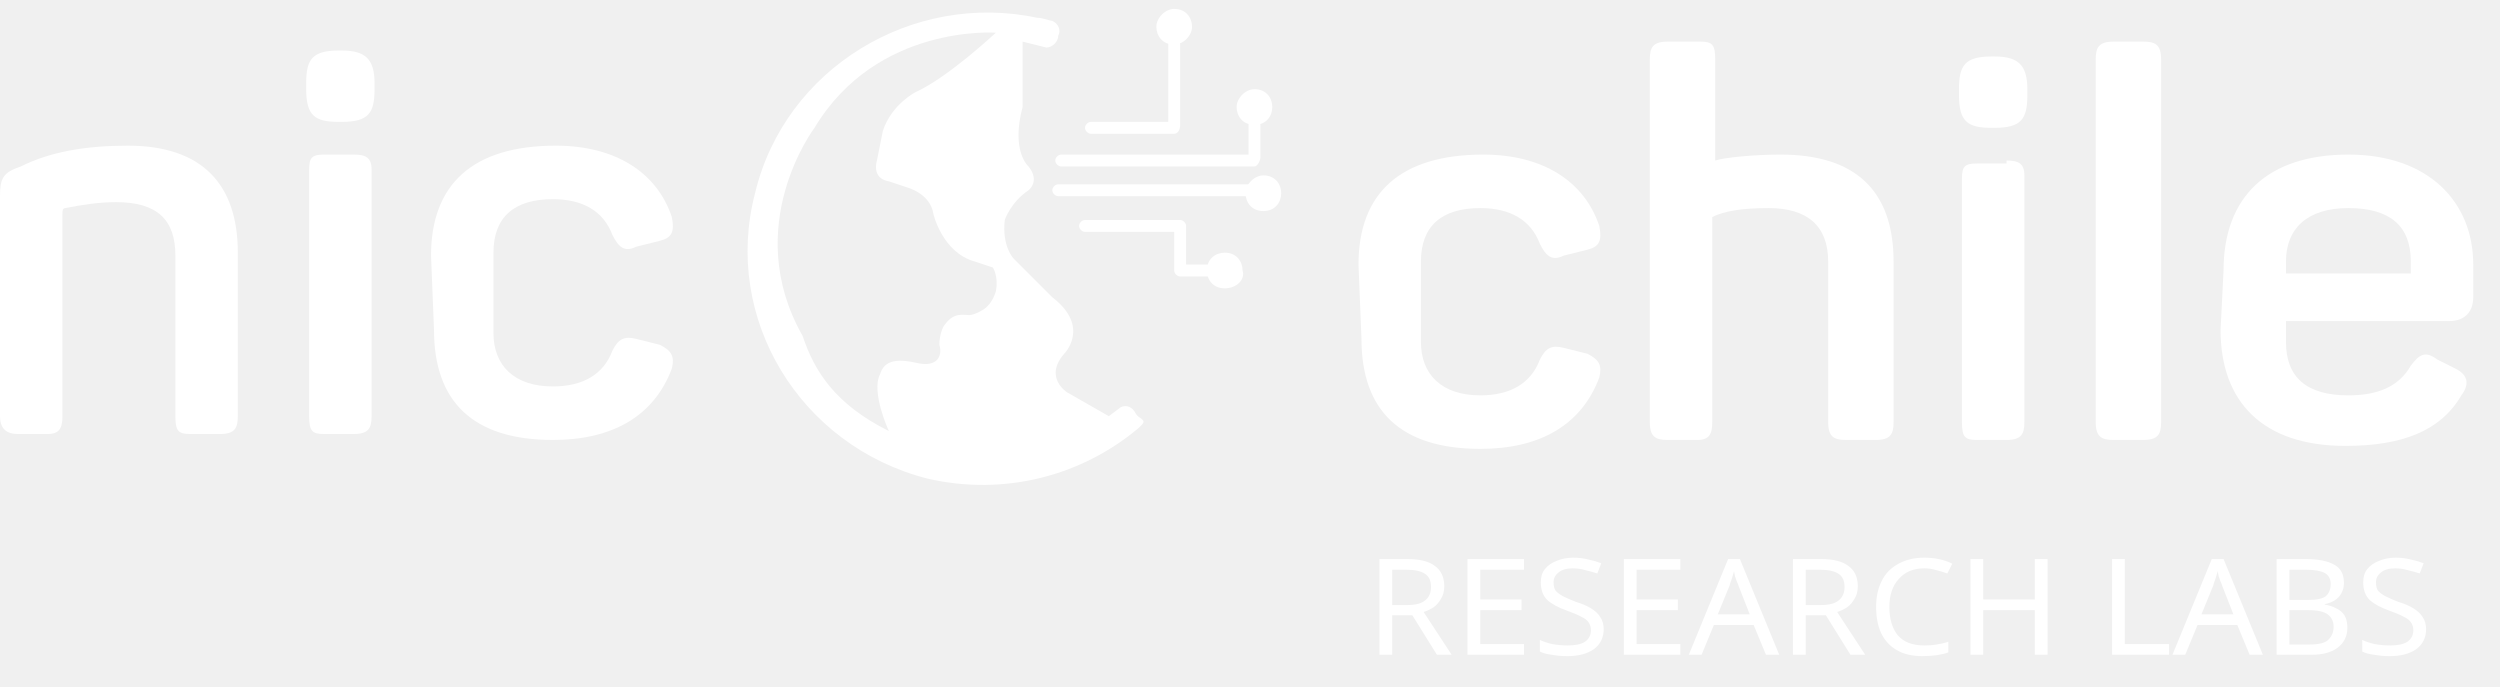
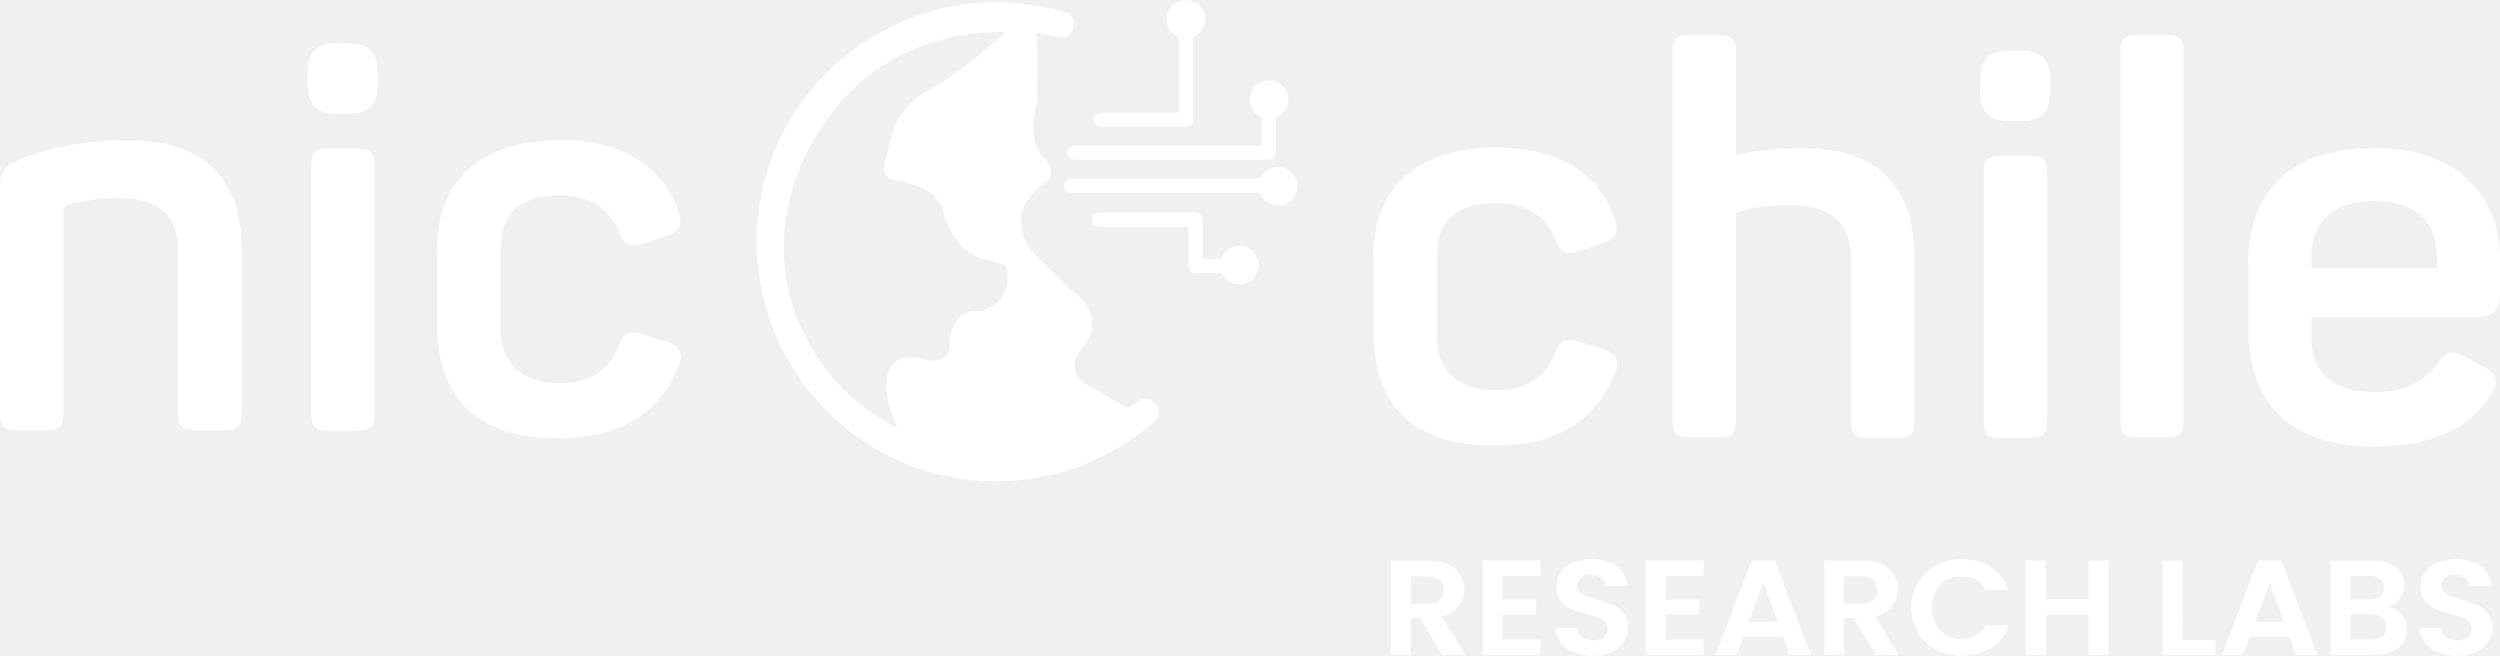
- <svg xmlns="http://www.w3.org/2000/svg" version="1.1" id="Layer_1" x="0px" y="0px" viewBox="0 0 84.1 23.1" style="enable-background:new 0 0 84.1 23.1;" xml:space="preserve">
-   <style type="text/css">
- 	.st0{fill:#FFFFFF;}
- 	.st1{font-family:'Poppins-SemiBold';}
- 	.st2{font-size:4.501px;}
- </style>
-   <g>
-     <text transform="matrix(1.0577 0 0 1 45.9414 22.0254)" class="st0 st1 st2">RESEARCH LABS</text>
-     <g>
-       <g>
-         <path class="st0" d="M45.7,8.9c0-2.4,1.4-3.7,4.2-3.7c2,0,3.4,0.9,3.9,2.4c0.1,0.5,0,0.7-0.4,0.8l-0.8,0.2     c-0.4,0.2-0.6,0-0.8-0.4c-0.3-0.8-1-1.2-2-1.2c-1.3,0-2,0.6-2,1.8v2.7c0,1.1,0.7,1.8,2,1.8c1,0,1.7-0.4,2-1.2     c0.2-0.4,0.4-0.5,0.8-0.4l0.8,0.2c0.4,0.2,0.5,0.4,0.4,0.8c-0.6,1.6-2,2.4-4,2.4c-2.7,0-4-1.3-4-3.7L45.7,8.9L45.7,8.9z" />
-         <path class="st0" d="M57.2,1.4c0.4,0,0.5,0.1,0.5,0.6v3.4C58,5.3,59,5.2,59.9,5.2c2.5,0,3.8,1.2,3.8,3.6v5.4     c0,0.4-0.1,0.6-0.6,0.6h-1c-0.4,0-0.6-0.1-0.6-0.6V8.8c0-1.2-0.7-1.8-2-1.8c-0.9,0-1.5,0.1-1.9,0.3v6.9c0,0.4-0.1,0.6-0.5,0.6h-1     c-0.4,0-0.6-0.1-0.6-0.6V2c0-0.4,0.1-0.6,0.6-0.6L57.2,1.4L57.2,1.4z" />
-         <path class="st0" d="M67.1,1.9c0.8,0,1.1,0.3,1.1,1.1v0.2c0,0.8-0.2,1.1-1.1,1.1H67c-0.8,0-1.1-0.2-1.1-1.1V3     c0-0.8,0.2-1.1,1.1-1.1H67.1z M67.5,5.4c0.4,0,0.6,0.1,0.6,0.5v8.3c0,0.4-0.1,0.6-0.6,0.6h-1c-0.4,0-0.5-0.1-0.5-0.6V6     c0-0.4,0.1-0.5,0.5-0.5H67.5z" />
-         <path class="st0" d="M72.7,14.2c0,0.4-0.1,0.6-0.6,0.6h-1c-0.4,0-0.6-0.1-0.6-0.6V2c0-0.4,0.1-0.6,0.6-0.6h1     c0.4,0,0.6,0.1,0.6,0.6V14.2z" />
-         <path class="st0" d="M74.8,9.1c0-2.5,1.5-3.9,4.2-3.9c2.7,0,4.2,1.6,4.2,3.7V10c0,0.5-0.3,0.8-0.8,0.8h-5.5v0.7     c0,1.2,0.7,1.8,2.1,1.8c1,0,1.7-0.3,2.1-1c0.3-0.4,0.5-0.5,0.9-0.2l0.6,0.3c0.4,0.2,0.5,0.5,0.2,0.9c-0.7,1.2-2,1.7-3.9,1.7     c-2.8,0-4.2-1.5-4.2-3.9L74.8,9.1L74.8,9.1z M81.1,8.8c0-1.2-0.7-1.8-2.1-1.8c-1.4,0-2.1,0.7-2.1,1.8v0.4h4.2L81.1,8.8L81.1,8.8z     " />
-       </g>
-       <g>
-         <path class="st0" d="M4.3,4.9C6.8,4.9,8,6.2,8,8.5V14c0,0.4-0.1,0.6-0.6,0.6h-1c-0.4,0-0.5-0.1-0.5-0.6V8.6c0-1.2-0.6-1.8-2-1.8     c-0.6,0-1.2,0.1-1.7,0.2c-0.1,0-0.1,0.1-0.1,0.2V14c0,0.4-0.1,0.6-0.5,0.6h-1C0.2,14.6,0,14.4,0,14V6.6c0-0.6,0.1-0.8,0.7-1     C1.7,5.1,2.9,4.9,4.3,4.9" />
-         <path class="st0" d="M11.5,1.7c0.8,0,1.1,0.3,1.1,1.1v0.2c0,0.8-0.2,1.1-1.1,1.1h-0.1c-0.8,0-1.1-0.2-1.1-1.1V2.8     c0-0.8,0.2-1.1,1.1-1.1H11.5z M11.9,5.2c0.4,0,0.6,0.1,0.6,0.5V14c0,0.4-0.1,0.6-0.6,0.6h-1c-0.4,0-0.5-0.1-0.5-0.6V5.7     c0-0.4,0.1-0.5,0.5-0.5H11.9z" />
-         <path class="st0" d="M14.5,8.6c0-2.4,1.4-3.7,4.2-3.7c2,0,3.4,0.9,3.9,2.4c0.1,0.5,0,0.7-0.4,0.8l-0.8,0.2     c-0.4,0.2-0.6,0-0.8-0.4c-0.3-0.8-1-1.2-2-1.2c-1.3,0-2,0.6-2,1.8v2.7c0,1.1,0.7,1.8,2,1.8c1,0,1.7-0.4,2-1.2     c0.2-0.4,0.4-0.5,0.8-0.4l0.8,0.2c0.4,0.2,0.5,0.4,0.4,0.8c-0.6,1.6-2,2.4-4,2.4c-2.7,0-4-1.3-4-3.7L14.5,8.6L14.5,8.6z" />
-       </g>
-       <g>
-         <g>
-           <g id="XMLID_285_">
-             <g id="XMLID_286_">
-               <path id="XMLID_287_" class="st0" d="M42.2,4.2c-0.4,0-0.6-0.3-0.6-0.6s0.3-0.6,0.6-0.6c0.4,0,0.6,0.3,0.6,0.6        S42.6,4.2,42.2,4.2z" />
-             </g>
-           </g>
-           <g id="XMLID_281_">
-             <g id="XMLID_282_">
-               <path id="XMLID_283_" class="st0" d="M42.5,7.1c-0.4,0-0.6-0.3-0.6-0.6s0.3-0.6,0.6-0.6c0.4,0,0.6,0.3,0.6,0.6        S42.9,7.1,42.5,7.1z" />
-             </g>
-           </g>
-           <g id="XMLID_279_">
-             <path id="XMLID_280_" class="st0" d="M39.5,4.5h-2.8c-0.1,0-0.2-0.1-0.2-0.2c0-0.1,0.1-0.2,0.2-0.2h2.6V1.5       c0-0.1,0.1-0.2,0.2-0.2c0.1,0,0.2,0.1,0.2,0.2v2.7C39.7,4.4,39.6,4.5,39.5,4.5z" />
-           </g>
-           <g id="XMLID_277_">
-             <path id="XMLID_278_" class="st0" d="M42.2,5.6h-6.5c-0.1,0-0.2-0.1-0.2-0.2c0-0.1,0.1-0.2,0.2-0.2H42V4.2       C42,4.1,42.1,4,42.2,4c0.1,0,0.2,0.1,0.2,0.2v1.1C42.4,5.4,42.3,5.6,42.2,5.6z" />
-           </g>
-           <g id="XMLID_275_">
-             <path id="XMLID_276_" class="st0" d="M42,6.6h-6.4c-0.1,0-0.2-0.1-0.2-0.2c0-0.1,0.1-0.2,0.2-0.2H42c0.1,0,0.2,0.1,0.2,0.2       C42.3,6.5,42.2,6.6,42,6.6z" />
-           </g>
-           <g id="XMLID_273_">
-             <path id="XMLID_274_" class="st0" d="M40.7,9.3h-1c-0.1,0-0.2-0.1-0.2-0.2V7.8h-3c-0.1,0-0.2-0.1-0.2-0.2       c0-0.1,0.1-0.2,0.2-0.2h3.2c0.1,0,0.2,0.1,0.2,0.2v1.3h0.7C40.9,8.9,41,9,41,9.1C41,9.2,40.9,9.3,40.7,9.3z" />
-           </g>
-           <g id="XMLID_269_">
-             <g id="XMLID_270_">
-               <path id="XMLID_271_" class="st0" d="M39.5,1.5c-0.4,0-0.6-0.3-0.6-0.6s0.3-0.6,0.6-0.6c0.4,0,0.6,0.3,0.6,0.6        S39.8,1.5,39.5,1.5z" />
-             </g>
-           </g>
-           <g id="XMLID_265_">
-             <g id="XMLID_266_">
-               <path id="XMLID_267_" class="st0" d="M41.2,9.7c-0.4,0-0.6-0.3-0.6-0.6c0-0.4,0.3-0.6,0.6-0.6c0.4,0,0.6,0.3,0.6,0.6        C41.9,9.4,41.6,9.7,41.2,9.7z" />
-             </g>
-           </g>
-         </g>
-         <path class="st0" d="M38.4,14.3c0,0-0.1,0.1-0.1,0.1c-1.9,1.6-4.5,2.3-7.1,1.7c-4.3-1.1-6.9-5.4-5.8-9.6c1-4.2,5.3-6.8,9.5-5.9     c0.2,0,0.4,0.1,0.5,0.1c0.2,0.1,0.3,0.3,0.2,0.5c0,0.2-0.2,0.4-0.4,0.4l-0.8-0.2c0,1.7,0,2.2,0,2.2c-0.4,1.5,0.2,2,0.2,2     c0.4,0.5,0,0.8,0,0.8c-0.6,0.4-0.8,1-0.8,1c-0.1,0.9,0.3,1.3,0.3,1.3l1.3,1.3c1.3,1,0.4,1.9,0.4,1.9c-0.7,0.8,0.1,1.3,0.1,1.3     l1.4,0.8l0.4-0.3c0.2-0.1,0.4,0,0.5,0.2S38.6,14.1,38.4,14.3z M29.9,14.5c0,0-0.6-1.3-0.3-1.9c0.1-0.3,0.3-0.6,1.2-0.4     c0.8,0.2,0.9-0.3,0.8-0.6c0-0.3,0.1-0.6,0.2-0.7c0.3-0.4,0.6-0.3,0.8-0.3c0.2,0,0.5-0.2,0.5-0.2c0.3-0.2,0.4-0.6,0.4-0.6     C33.6,9.3,33.4,9,33.4,9l-0.6-0.2c-1.1-0.3-1.4-1.6-1.4-1.6c-0.1-0.7-0.9-0.9-0.9-0.9s0,0-0.6-0.2c-0.6-0.1-0.4-0.7-0.4-0.7     l0.2-1c0.3-0.9,1.1-1.3,1.1-1.3c1.1-0.5,2.7-2,2.7-2s-4-0.3-6.1,3.2c0,0-2.5,3.3-0.4,7C27.4,12.5,28.1,13.6,29.9,14.5z" />
-       </g>
-     </g>
-   </g>
+ <svg xmlns="http://www.w3.org/2000/svg" id="Capa_1" data-name="Capa 1" viewBox="0 0 1297 340.3">
+   <defs>
+     <style>.cls-1{fill:#fff;}</style>
+   </defs>
+   <path class="cls-1" d="M786.24,569.13,774.81,550h-4.9v19.09h-10.4v-49H779a23.75,23.75,0,0,1,10.25,2,14.5,14.5,0,0,1,6.35,5.4,14.56,14.56,0,0,1-.86,16.36,15.35,15.35,0,0,1-8.83,5.36l12.4,19.87Zm-16.33-26.46h8.68c2.82,0,4.93-.64,6.31-1.93a7,7,0,0,0,2.08-5.37,6.64,6.64,0,0,0-2.08-5.23c-1.38-1.24-3.49-1.86-6.31-1.86h-8.68Z" transform="translate(-38 -229.32)" />
+   <path class="cls-1" d="M817.49,528.07v12.28h17.45v7.79H817.49v13h19.68v8H807.1V520.07h30.07v8Z" transform="translate(-38 -229.32)" />
+   <path class="cls-1" d="M854.72,567.87a15.93,15.93,0,0,1-6.86-5.06,12.76,12.76,0,0,1-2.6-7.79h11.13a6.65,6.65,0,0,0,2.27,4.77,8.31,8.31,0,0,0,5.6,1.76A9,9,0,0,0,870,559.9a5.27,5.27,0,0,0,2.08-4.32,4.85,4.85,0,0,0-1.41-3.58,10.07,10.07,0,0,0-3.53-2.21Q865,549,861.29,548a64.35,64.35,0,0,1-8.2-2.77,14.24,14.24,0,0,1-5.42-4.14,11.35,11.35,0,0,1-2.26-7.4,12.71,12.71,0,0,1,2.3-7.59,14.48,14.48,0,0,1,6.46-5,24.8,24.8,0,0,1,9.5-1.71q8,0,13,3.68a13.45,13.45,0,0,1,5.53,10.28H870.8a5.54,5.54,0,0,0-2.27-4.17,8.86,8.86,0,0,0-5.6-1.65,7.54,7.54,0,0,0-4.87,1.47,5.21,5.21,0,0,0-1.82,4.28,4.31,4.31,0,0,0,1.38,3.27,10.59,10.59,0,0,0,3.41,2.1q2,.81,5.76,1.86a63.07,63.07,0,0,1,8.24,2.81,14.67,14.67,0,0,1,5.49,4.21,11.22,11.22,0,0,1,2.3,7.37,13.35,13.35,0,0,1-2.15,7.3,14.92,14.92,0,0,1-6.31,5.37,22.47,22.47,0,0,1-9.88,2A26.07,26.07,0,0,1,854.72,567.87Z" transform="translate(-38 -229.32)" />
+   <path class="cls-1" d="M902.2,528.07v12.28h17.44v7.79H902.2v13h19.67v8H891.81V520.07h30.06v8Z" transform="translate(-38 -229.32)" />
+   <path class="cls-1" d="M963.07,559.79H942.43L939,569.13H928.11l18.63-49.06h12.1l18.64,49.06h-11Zm-2.82-7.86-7.49-20.49-7.5,20.49Z" transform="translate(-38 -229.32)" />
+   <path class="cls-1" d="M1011.18,569.13,999.75,550h-4.9v19.09H984.46v-49h19.44a23.75,23.75,0,0,1,10.25,2,14.41,14.41,0,0,1,6.34,5.4,14.53,14.53,0,0,1-.85,16.36,15.35,15.35,0,0,1-8.83,5.36l12.4,19.87Zm-16.33-26.46h8.68c2.82,0,4.93-.64,6.31-1.93a7,7,0,0,0,2.08-5.37,6.64,6.64,0,0,0-2.08-5.23c-1.38-1.24-3.49-1.86-6.31-1.86h-8.68Z" transform="translate(-38 -229.32)" />
+   <path class="cls-1" d="M1033,531.61a24,24,0,0,1,9.43-8.91,28,28,0,0,1,13.4-3.19,27.46,27.46,0,0,1,15.22,4.21,22.19,22.19,0,0,1,9.13,11.65h-12a11.86,11.86,0,0,0-5-5.26,15.33,15.33,0,0,0-7.47-1.76,16.05,16.05,0,0,0-8,2,14,14,0,0,0-5.5,5.65,19.61,19.61,0,0,0,0,17.09,13.88,13.88,0,0,0,5.5,5.68,16,16,0,0,0,8,2,15.23,15.23,0,0,0,7.47-1.79,12.17,12.17,0,0,0,5-5.3h12a22.06,22.06,0,0,1-9.1,11.69,27.6,27.6,0,0,1-15.25,4.17,28,28,0,0,1-13.4-3.19,24.07,24.07,0,0,1-9.43-8.88,26,26,0,0,1,0-25.87Z" transform="translate(-38 -229.32)" />
+   <path class="cls-1" d="M1132,520.14v49h-10.4V548.28h-22.19v20.85h-10.39v-49h10.39v20.14h22.19V520.14Z" transform="translate(-38 -229.32)" />
+   <path class="cls-1" d="M1170.34,561.34h17.08v7.79H1160v-49h10.39Z" transform="translate(-38 -229.32)" />
+   <path class="cls-1" d="M1225.8,559.79h-20.64l-3.41,9.34h-10.91l18.63-49.06h12.1l18.64,49.06h-11Zm-2.82-7.86-7.49-20.49-7.5,20.49Z" transform="translate(-38 -229.32)" />
+   <path class="cls-1" d="M1283.78,548.14a11.7,11.7,0,0,1,2.83,7.72,12,12,0,0,1-2,6.92,13.49,13.49,0,0,1-5.9,4.67,22.79,22.79,0,0,1-9.13,1.68h-22.35v-49h21.38a23.24,23.24,0,0,1,9.1,1.61,12.81,12.81,0,0,1,5.79,4.49,11.33,11.33,0,0,1,2,6.53,10.76,10.76,0,0,1-2.42,7.16,13,13,0,0,1-6.42,4.07A11.77,11.77,0,0,1,1283.78,548.14Zm-26.2-7.79h9.5a9,9,0,0,0,5.71-1.58,5.41,5.41,0,0,0,2-4.53,5.52,5.52,0,0,0-2-4.56,8.93,8.93,0,0,0-5.71-1.61h-9.5Zm16.36,19.09a5.72,5.72,0,0,0,2.12-4.77,6,6,0,0,0-2.23-4.95,9.34,9.34,0,0,0-6-1.79h-10.24v13.2H1268A9.19,9.19,0,0,0,1273.94,559.44Z" transform="translate(-38 -229.32)" />
+   <path class="cls-1" d="M1303,567.87a15.93,15.93,0,0,1-6.86-5.06,12.76,12.76,0,0,1-2.6-7.79h11.13a6.65,6.65,0,0,0,2.27,4.77,8.31,8.31,0,0,0,5.6,1.76,9,9,0,0,0,5.72-1.65,5.24,5.24,0,0,0,2.08-4.32A4.85,4.85,0,0,0,1319,552a10.07,10.07,0,0,0-3.53-2.21q-2.12-.79-5.83-1.79a64.35,64.35,0,0,1-8.2-2.77,14.24,14.24,0,0,1-5.42-4.14,11.35,11.35,0,0,1-2.26-7.4,12.71,12.71,0,0,1,2.3-7.59,14.48,14.48,0,0,1,6.46-5,24.76,24.76,0,0,1,9.5-1.71q8,0,13,3.68a13.45,13.45,0,0,1,5.53,10.28h-11.44a5.47,5.47,0,0,0-2.26-4.17,8.86,8.86,0,0,0-5.6-1.65,7.52,7.52,0,0,0-4.87,1.47,5.2,5.2,0,0,0-1.81,4.28,4.3,4.3,0,0,0,1.37,3.27,10.64,10.64,0,0,0,3.42,2.1q2,.81,5.75,1.86a63.07,63.07,0,0,1,8.24,2.81,14.67,14.67,0,0,1,5.49,4.21,11.22,11.22,0,0,1,2.3,7.37,13.27,13.27,0,0,1-2.15,7.3,14.92,14.92,0,0,1-6.31,5.37,22.49,22.49,0,0,1-9.87,2A26.08,26.08,0,0,1,1303,567.87Z" transform="translate(-38 -229.32)" />
+   <path class="cls-1" d="M750.41,363.8c0-37,21.67-57.95,65-57.95,31.9,0,52.84,14.61,60.38,37,2.19,7.06.49,10.23-6.08,12.66l-12.42,3.9c-6.82,2.43-10,.73-12.42-5.84-4.87-12.67-15.34-19-30.68-19-20.69,0-30.67,9.26-30.67,27.76V404c0,17.77,10.71,27.75,30.67,27.75,15.59,0,26.06-6.57,30.68-19.48,2.44-6.81,5.6-7.79,12.42-5.6L870,410.31c6.57,2.43,8.52,6.81,5.84,12.66-10,25.07-30.68,37.49-62.81,37.49-41.88,0-62.33-20.94-62.33-57.95V363.8Z" transform="translate(-38 -229.32)" />
+   <path class="cls-1" d="M930.1,247.66c6.57,0,8.52,2.19,8.52,8.77V310c3.17-1.46,19-3.89,33.84-3.89,39.2,0,58.68,19,58.68,56.73v85c0,6.57-2.19,8.77-8.76,8.77H1007c-6.58,0-8.77-2.2-8.77-8.77V363.56c0-18.26-10.22-27.76-30.68-27.76-13.87,0-23.37,1.46-29,4.14V447.56c0,6.57-2,8.76-8.52,8.76H914.52c-6.58,0-8.77-2.19-8.77-8.76V256.18c0-6.57,2.19-8.76,8.77-8.76H930.1Z" transform="translate(-38 -229.32)" />
+   <path class="cls-1" d="M1084.46,255.45c13.15,0,17.29,4.14,17.29,17.05v2.43c0,13.15-3.9,17.29-17.29,17.29h-2c-12.66,0-17.28-3.9-17.28-17.29V272.5c0-12.66,3.89-17.05,17.28-17.05Zm6.82,54.79c6.57,0,8.77,1.94,8.77,8.52v129c0,6.57-2.2,8.77-8.77,8.77H1075.7c-6.58,0-8.52-2.2-8.52-8.77v-129c0-6.58,1.94-8.52,8.52-8.52Z" transform="translate(-38 -229.32)" />
+   <path class="cls-1" d="M1170.9,447.56c0,6.57-2.19,8.76-8.77,8.76h-15.34c-6.81,0-8.76-2.19-8.76-8.76V256.18c0-6.57,2-8.76,8.76-8.76h15.34c6.58,0,8.77,2.19,8.77,8.76Z" transform="translate(-38 -229.32)" />
+   <path class="cls-1" d="M1204.25,367c0-39.45,22.89-60.87,65.5-60.87,42.85,0,65.25,24.35,65.25,58.43v17.29c0,8.28-4.14,12.17-12.66,12.17h-85.22v10.47c0,18.26,11.69,28.25,32.14,28.25,15.83,0,26.78-5.12,33.36-14.86,4.62-6.57,7.55-7.06,14.36-3.41l10,5.36c6.57,3.17,7.54,7.55,3.4,14.12-10.95,18-31.4,27-60.87,27-44.06,0-65-23.37-65-60.38V367Zm97.88-4.63c0-18.26-11-28.73-32.38-28.73-21.18,0-32.63,10.47-32.63,28.73v6.09h65.25v-6.09Z" transform="translate(-38 -229.32)" />
+   <path class="cls-1" d="M104.71,302.08c39.45,0,58.68,20.21,58.68,56.73v85c0,6.58-2.19,8.77-8.76,8.77H139c-6.57,0-8.52-2.19-8.52-8.77v-84c0-18.5-10-27.75-30.68-27.75a103.35,103.35,0,0,0-27,3.65,2.67,2.67,0,0,0-1.95,2.92V443.78c0,6.58-2,8.77-8.52,8.77H46.77c-6.34,0-8.77-2.19-8.77-8.77V327.89c0-9,2-12.42,11-16.07,16.31-6.57,34.57-9.74,55.75-9.74" transform="translate(-38 -229.32)" />
+   <path class="cls-1" d="M216.71,251.68c13.15,0,17.29,4.14,17.29,17v2.44c0,13.15-3.9,17.29-17.29,17.29h-2c-12.66,0-17.28-3.9-17.28-17.29v-2.44c0-12.66,3.89-17,17.28-17Zm6.82,54.78c6.57,0,8.76,2,8.76,8.52V444c0,6.57-2.19,8.76-8.76,8.76H208c-6.58,0-8.52-2.19-8.52-8.76V315c0-6.57,1.94-8.52,8.52-8.52Z" transform="translate(-38 -229.32)" />
+   <path class="cls-1" d="M264.68,360c0-37,21.67-57.95,65-57.95,31.89,0,52.83,14.61,60.38,37,2.19,7.06.48,10.22-6.09,12.66l-12.42,3.9c-6.81,2.43-10,.73-12.41-5.85-4.87-12.66-15.34-19-30.68-19-20.7,0-30.68,9.25-30.68,27.76V400.2C297.79,418,308.5,428,328.47,428c15.58,0,26-6.58,30.68-19.48,2.43-6.82,5.6-7.79,12.41-5.6l12.66,3.65c6.58,2.44,8.53,6.82,5.85,12.66-10,25.08-30.68,37.5-62.82,37.5-41.63,0-62.33-20.94-62.33-57.95V360Z" transform="translate(-38 -229.32)" />
+   <path class="cls-1" d="M696.38,291a10,10,0,1,1,10-10A10,10,0,0,1,696.38,291Z" transform="translate(-38 -229.32)" />
+   <path class="cls-1" d="M701.06,336a10,10,0,1,1,10-10A10,10,0,0,1,701.06,336Z" transform="translate(-38 -229.32)" />
+   <path class="cls-1" d="M653.3,295.15H609a3.68,3.68,0,1,1,0-7.36h40.6V248.7a3.68,3.68,0,0,1,7.36,0v42.77A3.68,3.68,0,0,1,653.3,295.15Z" transform="translate(-38 -229.32)" />
+   <path class="cls-1" d="M696.26,312.21H595.52a3.68,3.68,0,1,1,0-7.36h97.06V291.08a3.68,3.68,0,0,1,7.36,0v17.45A3.68,3.68,0,0,1,696.26,312.21Z" transform="translate(-38 -229.32)" />
+   <path class="cls-1" d="M693.54,329.27h-100a3.68,3.68,0,1,1,0-7.36h100a3.68,3.68,0,1,1,0,7.36Z" transform="translate(-38 -229.32)" />
+   <path class="cls-1" d="M673.22,371.07h-15a3.68,3.68,0,0,1-3.68-3.68V347.05H608a3.68,3.68,0,1,1,0-7.36h50.16a3.68,3.68,0,0,1,3.68,3.68V363.7h11.36a3.69,3.69,0,0,1,0,7.37Z" transform="translate(-38 -229.32)" />
+   <path class="cls-1" d="M653.25,249.37a10,10,0,1,1,10-10A10,10,0,0,1,653.25,249.37Z" transform="translate(-38 -229.32)" />
+   <path class="cls-1" d="M680.92,376.85a10,10,0,1,1,10-10A10,10,0,0,1,680.92,376.85Z" transform="translate(-38 -229.32)" />
+   <path class="cls-1" d="M637.14,448c-.63.51-1.27,1-1.92,1.49a124.36,124.36,0,0,1-110.08,26c-66.47-16.39-107.34-84-91-150.48,16.23-65.85,82.76-106.58,148.63-91.37a58.71,58.71,0,0,1,8.42,2c2.78.87,4.55,4.07,3.79,7.71s-3.73,6.14-6.58,5.54l-12.37-2.6c.22,26.27.21,34.77.21,34.77-6.36,23.4,3.87,30.71,3.87,30.71,6.89,7.13.59,11.89.59,11.89a34.83,34.83,0,0,0-12.9,15.84c-1.21,13.32,5.35,19.88,5.35,19.88l20.1,20c20.7,15.13,6.85,29.74,6.85,29.74-11.16,12.35,1.66,19.74,1.66,19.74l21.56,12.26,6.37-4.23c2.43-1.61,6.08-.42,8.12,2.65S639.39,446.16,637.14,448ZM503.6,451.43s-9.7-20.34-4.15-30c2.32-4,5.38-8.91,18.35-5.72,11.71,2.89,13.36-4.57,12.92-8.83-.42-4,1.93-9.21,3.63-11.22,5-5.94,8.9-4.89,12-5,3-.12,7.55-3.34,7.55-3.34,4.43-2.86,6-8.6,6-8.6,2.6-7.58-.78-12.13-.78-12.13l-9.49-2.39c-17.71-4.59-22.13-24.33-22.13-24.33-1.91-11.23-14.48-14.3-14.48-14.3s-.27-.44-9.83-2.42-5.9-10.7-5.9-10.7l3.83-15c4.58-14.06,16.87-20.44,16.87-20.44C535.5,268.49,559.57,246,559.57,246s-61.91-4.56-95.6,50.11c0,0-38.46,51.35-7,109.71C464.72,420.17,476.57,437.24,503.6,451.43Z" transform="translate(-38 -229.32)" />
</svg>
